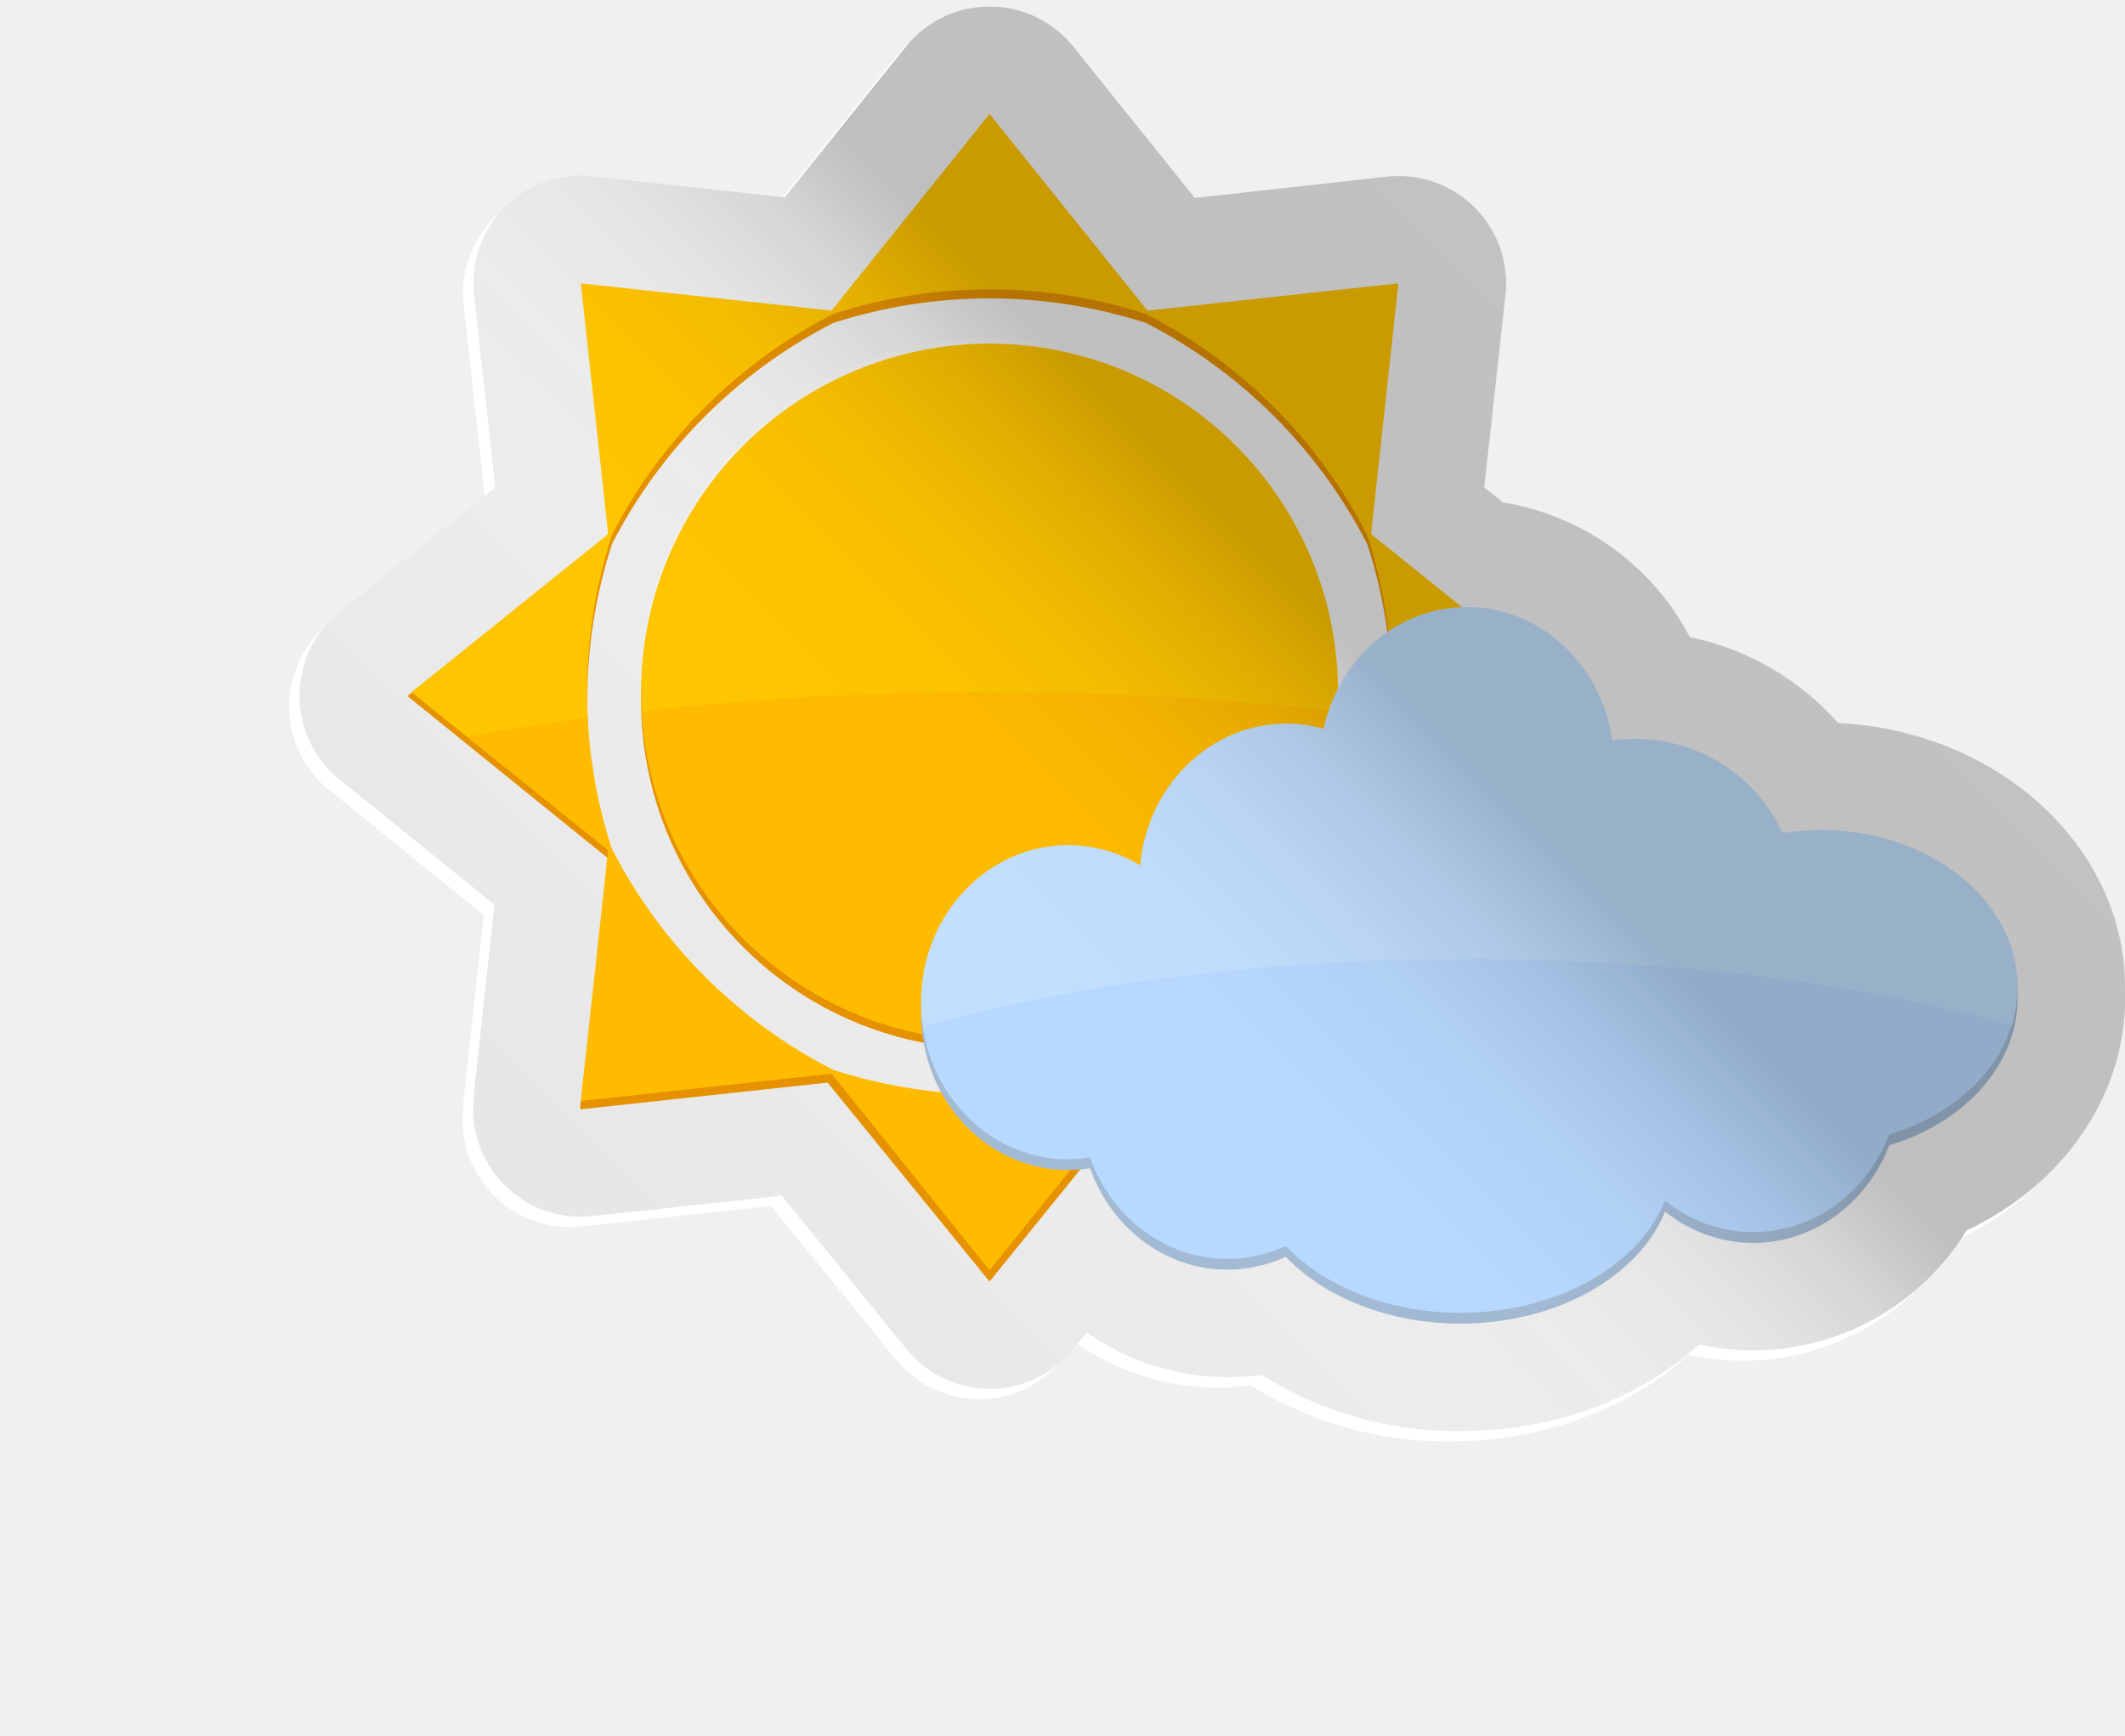
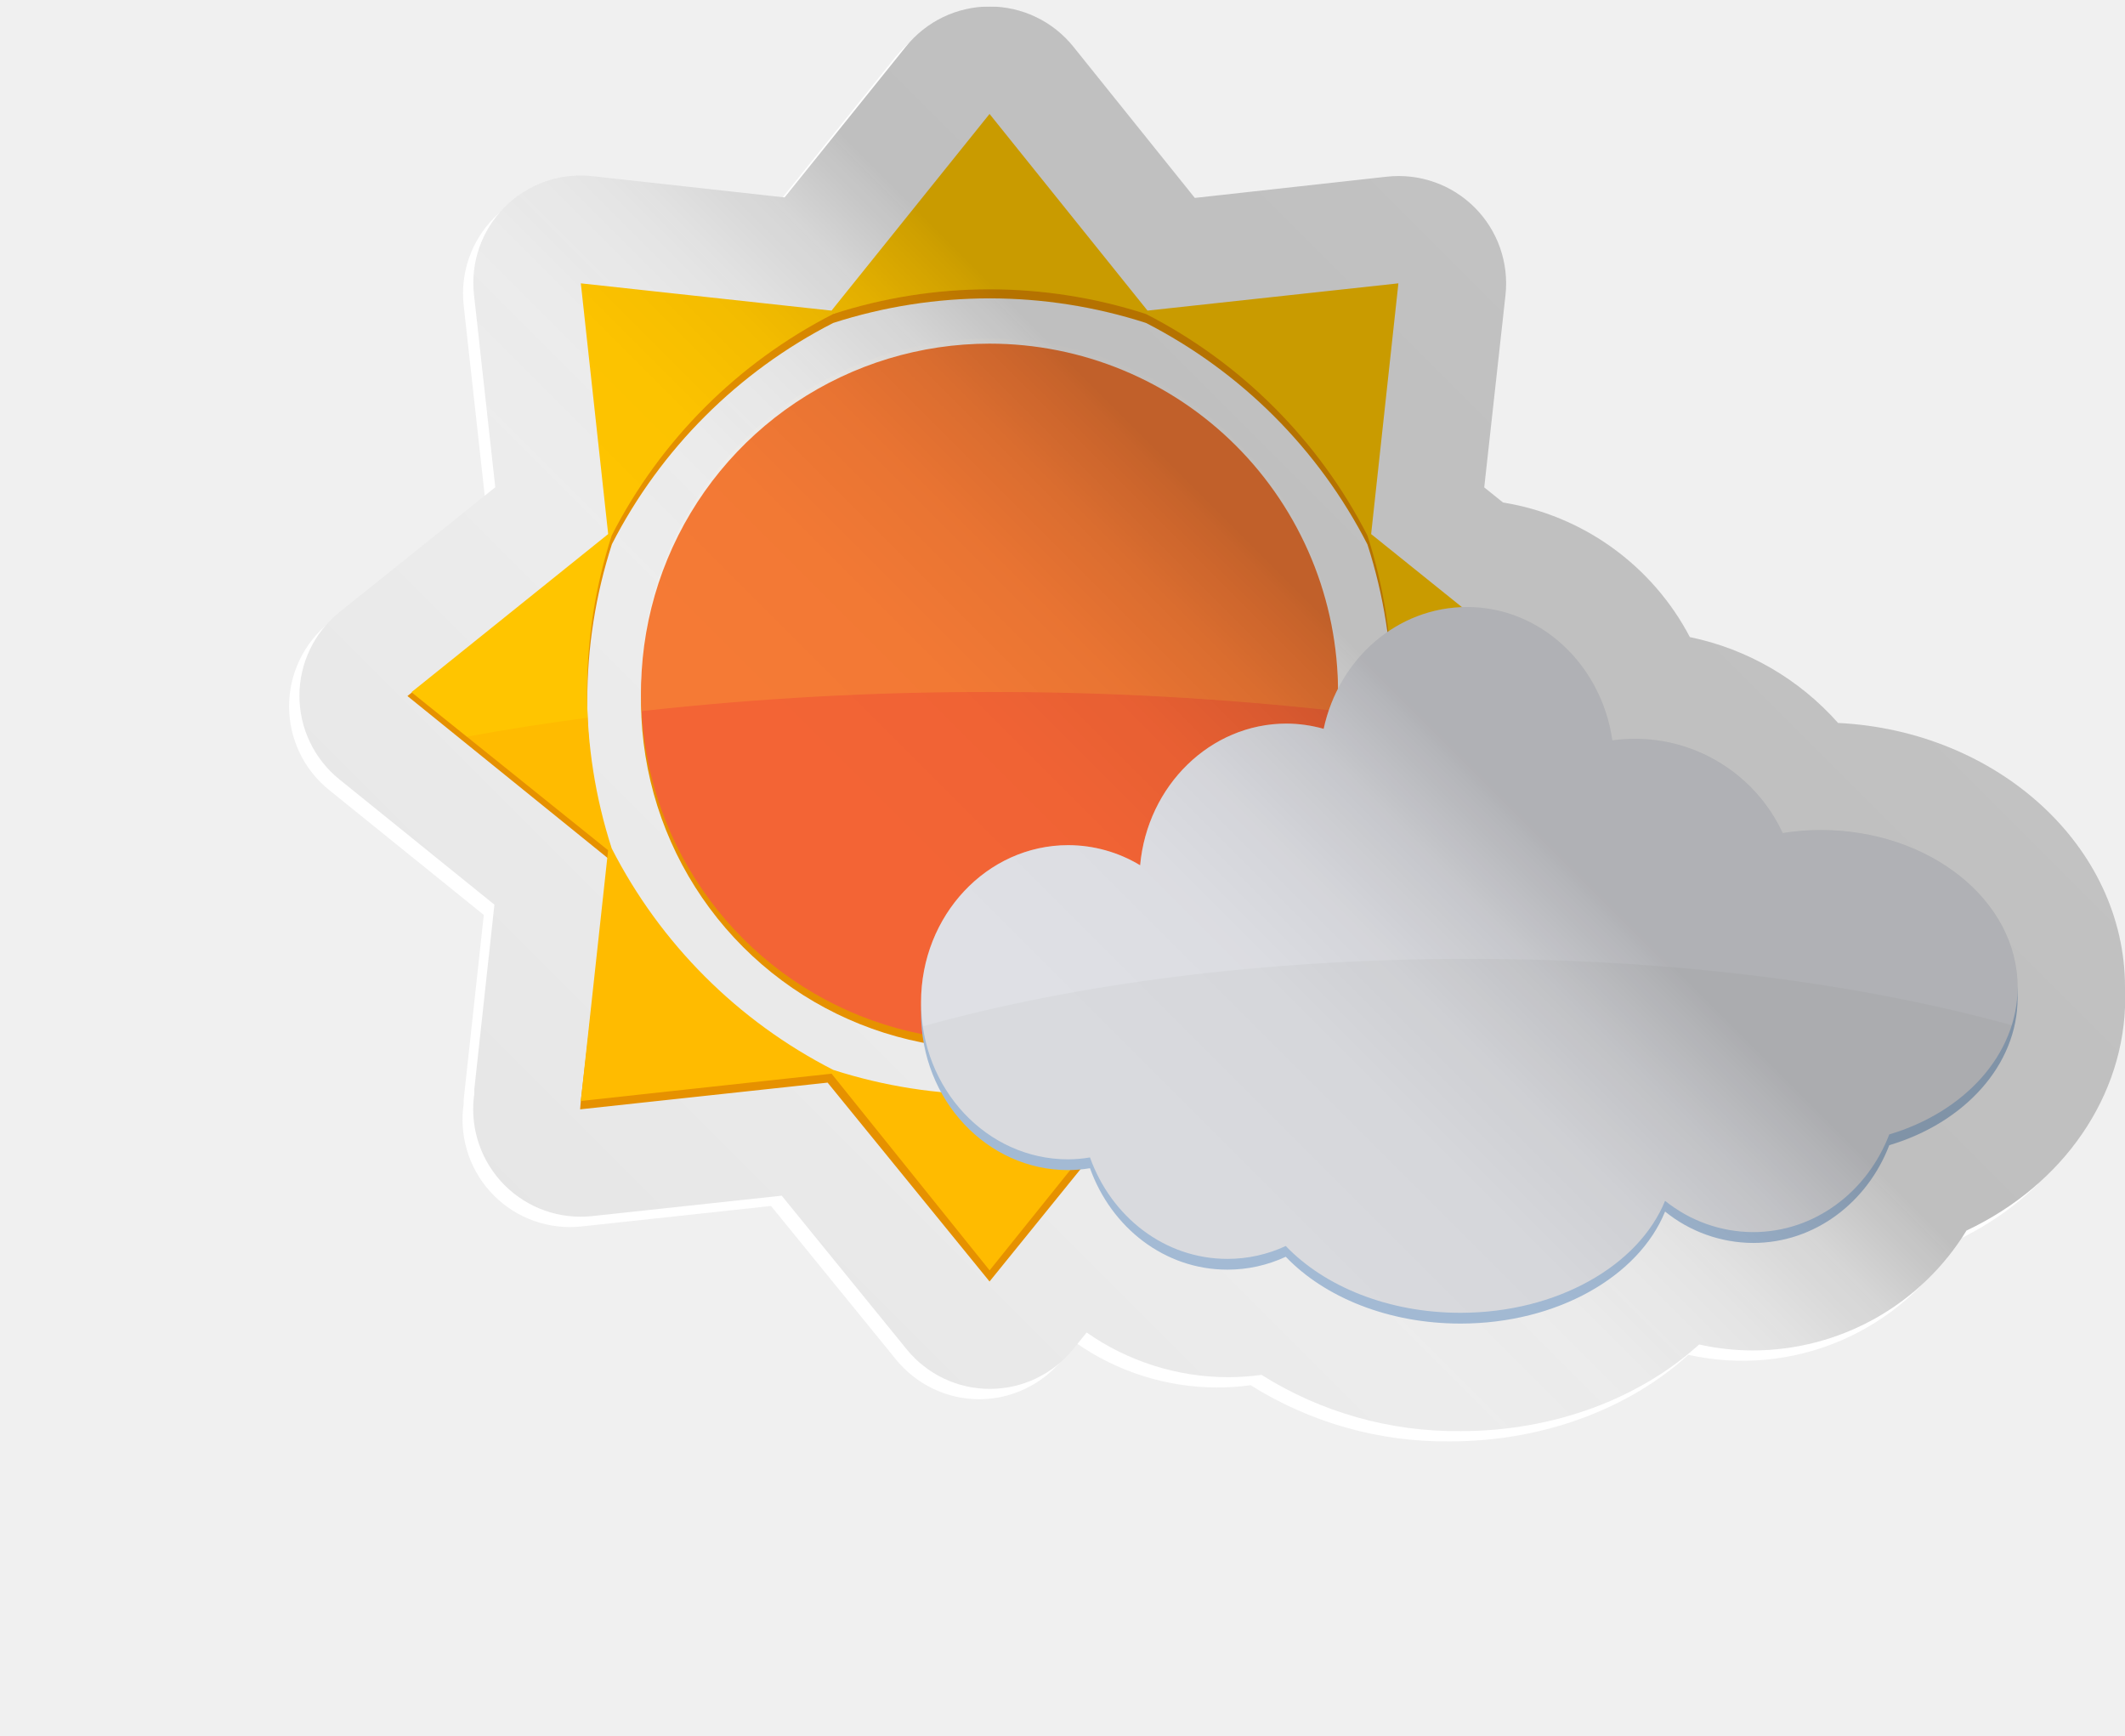
<svg xmlns="http://www.w3.org/2000/svg" width="300" height="245" viewBox="0 0 300 245" fill="none">
  <g clip-path="url(#clip0)">
    <path d="M298.55 140.785C298.55 120.915 280.55 104.605 258.04 103.505C252.553 97.314 245.211 93.063 237.11 91.385C234.494 86.388 230.75 82.069 226.175 78.771C221.599 75.473 216.318 73.287 210.75 72.385L208.09 70.255L211 43.085C211.245 40.831 210.981 38.55 210.228 36.41C209.475 34.271 208.252 32.328 206.649 30.724C205.046 29.12 203.103 27.896 200.964 27.141C198.825 26.387 196.545 26.122 194.29 26.365L167.14 29.365L150.07 8.035C148.648 6.268 146.848 4.842 144.803 3.862C142.757 2.883 140.518 2.374 138.25 2.374C135.982 2.374 133.743 2.883 131.697 3.862C129.652 4.842 127.852 6.268 126.43 8.035L109.32 29.325L82.18 26.325C79.921 26.081 77.636 26.347 75.494 27.104C73.351 27.86 71.406 29.088 69.801 30.696C68.197 32.305 66.974 34.253 66.222 36.397C65.471 38.541 65.21 40.827 65.46 43.085L68.46 70.225L48.11 86.585L47.19 87.295L46.46 87.895C44.697 89.316 43.274 91.114 42.296 93.157C41.319 95.2 40.811 97.436 40.811 99.7C40.811 101.965 41.319 104.201 42.296 106.244C43.274 108.287 44.697 110.084 46.46 111.505L68.3 129.145L65.46 155.225C65.46 155.425 65.46 155.625 65.46 155.825L65.39 156.385C65.142 158.64 65.403 160.922 66.154 163.063C66.905 165.203 68.127 167.148 69.73 168.753C71.332 170.359 73.275 171.584 75.414 172.339C77.553 173.094 79.835 173.359 82.09 173.115L108.85 170.225L126.51 191.915C127.932 193.662 129.725 195.07 131.759 196.037C133.793 197.004 136.018 197.506 138.27 197.505C140.52 197.497 142.739 196.988 144.768 196.016C146.797 195.044 148.584 193.633 150 191.885L151.89 189.545C157.725 193.627 164.669 195.826 171.79 195.845C173.385 195.849 174.979 195.742 176.56 195.525C184.981 200.814 194.746 203.567 204.69 203.455C217.84 203.455 229.97 198.855 238.36 191.235C245.542 192.833 253.044 192.141 259.813 189.257C266.582 186.373 272.277 181.442 276.1 175.155C289.74 168.725 298.51 156.155 298.51 142.315C298.51 142.105 298.51 141.905 298.51 141.695C298.51 141.485 298.55 141.095 298.55 140.785Z" fill="white" />
    <path d="M300 139.335C300 119.455 282 103.155 259.49 102.045C254.008 95.853 246.669 91.601 238.57 89.925C235.95 84.928 232.202 80.609 227.623 77.311C223.044 74.013 217.76 71.827 212.19 70.925L209.54 68.795L212.54 41.655C212.787 39.4 212.524 37.119 211.772 34.978C211.02 32.838 209.796 30.894 208.193 29.29C206.589 27.685 204.646 26.461 202.506 25.707C200.367 24.954 198.085 24.69 195.83 24.935L168.68 27.935L151.53 6.585C150.109 4.816 148.31 3.389 146.264 2.408C144.218 1.427 141.979 0.918 139.71 0.918C137.441 0.918 135.201 1.427 133.156 2.408C131.11 3.389 129.311 4.816 127.89 6.585L110.77 27.865L83.64 24.865C81.379 24.615 79.091 24.877 76.945 25.632C74.799 26.387 72.85 27.616 71.244 29.227C69.638 30.838 68.415 32.79 67.667 34.938C66.918 37.086 66.663 39.375 66.92 41.635L69.92 68.775L49.56 85.095L48.65 85.815L47.92 86.405C46.157 87.826 44.734 89.624 43.756 91.667C42.779 93.71 42.271 95.946 42.271 98.21C42.271 100.475 42.779 102.711 43.756 104.754C44.734 106.797 46.157 108.594 47.92 110.015L69.8 127.695L66.96 153.765C66.96 153.975 66.96 154.165 66.96 154.365L66.89 154.935C66.645 157.189 66.909 159.469 67.662 161.607C68.414 163.746 69.636 165.688 71.238 167.292C72.84 168.896 74.781 170.121 76.919 170.876C79.056 171.631 81.336 171.897 83.59 171.655L110.36 168.775L128 190.455C129.419 192.203 131.21 193.612 133.243 194.579C135.276 195.546 137.499 196.047 139.75 196.045C142.004 196.044 144.229 195.54 146.264 194.569C148.298 193.599 150.091 192.186 151.51 190.435L153.41 188.085C159.248 192.17 166.195 194.372 173.32 194.395C174.916 194.396 176.509 194.285 178.09 194.065C186.507 199.356 196.269 202.112 206.21 202.005C219.37 202.005 231.49 197.395 239.88 189.775C242.388 190.338 244.95 190.619 247.52 190.615C253.565 190.6 259.504 189.037 264.774 186.075C270.043 183.113 274.465 178.851 277.62 173.695C291.27 167.265 300.03 154.695 300.03 140.855C300.03 140.645 300.03 140.445 300.03 140.245C300.03 140.045 300 139.635 300 139.335Z" fill="url(#paint0_linear)" />
    <path d="M139.7 49.685C129.969 49.685 120.457 52.571 112.366 57.977C104.275 63.383 97.969 71.067 94.245 80.057C90.521 89.047 89.547 98.94 91.445 108.484C93.344 118.028 98.03 126.794 104.91 133.675C111.791 140.556 120.558 145.242 130.102 147.14C139.645 149.038 149.538 148.064 158.528 144.34C167.518 140.616 175.202 134.31 180.608 126.219C186.014 118.128 188.9 108.616 188.9 98.885C188.901 92.424 187.63 86.025 185.158 80.056C182.685 74.086 179.061 68.662 174.493 64.093C169.924 59.524 164.499 55.9 158.53 53.428C152.56 50.956 146.161 49.684 139.7 49.685Z" fill="#E69100" />
    <path d="M193.57 121.205L222.07 98.295L221.32 97.705L193.32 75.645L196.78 40.645L161.93 44.285L139.75 17.285L117.75 44.285L82.55 40.445L86.21 75.655L58.26 97.655L57.52 98.245L85.95 121.245L82 155.375L81.9 156.585L116.84 152.815L139.7 180.885L162.5 152.745L197.42 156.585L193.57 121.205ZM162 151.455C155 153.695 147.39 155.715 139.68 155.715C131.97 155.715 124.53 153.525 117.55 151.295C111.04 147.945 104.97 144.525 99.55 139.065C94.251 133.751 89.811 127.645 86.39 120.965C81.75 106.611 81.75 91.16 86.39 76.805C93.268 63.378 104.198 52.455 117.63 45.585C131.987 40.96 147.433 40.96 161.79 45.585C175.226 52.475 186.16 63.409 193.05 76.845C197.69 91.207 197.69 106.664 193.05 121.025C189.629 127.704 185.185 133.808 179.88 139.115C174.43 144.525 168.55 148.105 162 151.455Z" fill="#E69100" />
-     <path d="M188.9 97.705C188.9 107.436 186.014 116.948 180.608 125.039C175.202 133.13 167.518 139.436 158.528 143.16C149.538 146.884 139.645 147.858 130.102 145.96C120.558 144.062 111.791 139.376 104.91 132.495C98.03 125.614 93.344 116.848 91.445 107.304C89.547 97.76 90.521 87.867 94.245 78.877C97.969 69.887 104.275 62.203 112.366 56.797C120.457 51.391 129.969 48.505 139.7 48.505C146.161 48.504 152.56 49.776 158.53 52.248C164.499 54.72 169.924 58.344 174.493 62.913C179.061 67.482 182.685 72.906 185.158 78.876C187.63 84.846 188.901 91.244 188.9 97.705Z" fill="#FFBB00" />
+     <path d="M188.9 97.705C188.9 107.436 186.014 116.948 180.608 125.039C175.202 133.13 167.518 139.436 158.528 143.16C149.538 146.884 139.645 147.858 130.102 145.96C120.558 144.062 111.791 139.376 104.91 132.495C98.03 125.614 93.344 116.848 91.445 107.304C89.547 97.76 90.521 87.867 94.245 78.877C97.969 69.887 104.275 62.203 112.366 56.797C120.457 51.391 129.969 48.505 139.7 48.505C146.161 48.504 152.56 49.776 158.53 52.248C164.499 54.72 169.924 58.344 174.493 62.913C179.061 67.482 182.685 72.906 185.158 78.876C187.63 84.846 188.901 91.244 188.9 97.705Z" fill="#F36435" />
    <path d="M193.57 120.015L221.32 97.705L193.57 75.385L197.42 39.995L162 43.845L139.7 16.085L117.39 43.845L82 39.995L85.86 75.385L58.09 97.705L85.85 120.015L82 155.405L117.4 151.555L139.71 179.315L162 151.585L197.4 155.445L193.57 120.015ZM161.79 151.015C147.433 155.641 131.987 155.641 117.63 151.015C104.177 144.146 93.234 133.206 86.36 119.755C81.72 105.394 81.72 89.936 86.36 75.575C93.234 62.124 104.177 51.185 117.63 44.315C131.981 39.676 147.429 39.676 161.78 44.315C175.226 51.2 186.165 62.14 193.05 75.585C197.69 89.95 197.69 105.411 193.05 119.775C186.166 133.216 175.23 144.151 161.79 151.035V151.015Z" fill="#FFBB00" />
    <g style="mix-blend-mode:screen" opacity="0.2">
      <path d="M139.7 97.675C156.114 97.657 172.517 98.558 188.83 100.375C188.83 99.485 188.9 98.595 188.9 97.705C188.993 91.186 187.789 84.713 185.359 78.663C182.928 72.613 179.319 67.106 174.742 62.463C170.164 57.82 164.71 54.133 158.695 51.616C152.68 49.1 146.225 47.804 139.705 47.804C133.185 47.804 126.73 49.1 120.715 51.616C114.7 54.133 109.246 57.82 104.668 62.463C100.091 67.106 96.482 72.613 94.051 78.663C91.621 84.713 90.417 91.186 90.51 97.705C90.51 98.595 90.51 99.485 90.58 100.375C106.89 98.559 123.289 97.658 139.7 97.675Z" fill="#FFBB00" />
    </g>
    <g style="mix-blend-mode:screen" opacity="0.2">
      <path d="M65.9 103.985C71.407 102.972 77.117 102.075 83.03 101.295C82.97 100.095 82.88 98.915 82.88 97.705C82.885 90.196 84.059 82.733 86.36 75.585C93.234 62.134 104.177 51.195 117.63 44.325C131.981 39.686 147.429 39.686 161.78 44.325C175.224 51.208 186.163 62.144 193.05 75.585C195.348 82.727 196.522 90.183 196.53 97.685C196.53 98.895 196.45 100.075 196.39 101.275C202.29 102.055 207.993 102.952 213.5 103.965L221.32 97.685L193.57 75.385L197.42 39.995L162 43.845L139.7 16.085L117.39 43.845L82 39.995L85.86 75.385L58.09 97.705L65.9 103.985Z" fill="#FFBB00" />
    </g>
    <path d="M257.06 118.685C255.259 118.684 253.46 118.821 251.68 119.095C249.82 115.101 246.852 111.726 243.13 109.37C239.407 107.014 235.086 105.777 230.68 105.805C229.656 105.813 228.634 105.886 227.62 106.025C226.1 95.375 217.5 87.205 207.1 87.205C197.23 87.205 188.99 94.555 186.87 104.395C185.169 103.91 183.409 103.661 181.64 103.655C170.85 103.655 161.98 112.435 160.96 123.655C157.898 121.803 154.389 120.821 150.81 120.815C139.33 120.815 130.03 130.745 130.03 142.995C130.03 155.245 139.33 165.165 150.81 165.165C151.839 165.156 152.865 165.066 153.88 164.895C156.88 173.265 164.4 179.215 173.29 179.215C176.133 179.215 178.942 178.594 181.52 177.395C186.97 183.095 195.98 186.825 206.18 186.825C219.83 186.825 231.35 180.165 235.07 171.015C238.585 173.862 242.967 175.425 247.49 175.445C256.19 175.445 263.62 169.735 266.72 161.645C277.29 158.505 284.84 150.375 284.84 140.845C284.84 128.585 272.39 118.685 257.06 118.685Z" fill="#A3BAD4" />
-     <path d="M257.06 117.155C255.258 117.155 253.459 117.299 251.68 117.585C249.822 113.59 246.854 110.212 243.131 107.854C239.409 105.496 235.087 104.257 230.68 104.285C229.656 104.293 228.634 104.366 227.62 104.505C226.1 93.855 217.5 85.685 207.1 85.685C197.23 85.685 188.99 93.035 186.87 102.875C185.168 102.395 183.409 102.146 181.64 102.135C170.85 102.135 161.98 110.915 160.96 122.135C157.898 120.283 154.389 119.302 150.81 119.295C139.33 119.295 130.03 129.225 130.03 141.475C130.03 153.725 139.33 163.645 150.81 163.645C151.839 163.636 152.865 163.546 153.88 163.375C156.88 171.745 164.4 177.695 173.29 177.695C176.133 177.695 178.942 177.074 181.52 175.875C186.97 181.575 195.98 185.305 206.18 185.305C219.83 185.305 231.35 178.635 235.07 169.495C238.587 172.338 242.968 173.897 247.49 173.915C256.19 173.915 263.62 168.215 266.72 160.125C277.29 156.985 284.84 148.865 284.84 139.325C284.84 127.085 272.39 117.155 257.06 117.155Z" fill="#B8D9FF" />
+     <path d="M257.06 117.155C255.258 117.155 253.459 117.299 251.68 117.585C249.822 113.59 246.854 110.212 243.131 107.854C239.409 105.496 235.087 104.257 230.68 104.285C229.656 104.293 228.634 104.366 227.62 104.505C226.1 93.855 217.5 85.685 207.1 85.685C197.23 85.685 188.99 93.035 186.87 102.875C185.168 102.395 183.409 102.146 181.64 102.135C170.85 102.135 161.98 110.915 160.96 122.135C157.898 120.283 154.389 119.302 150.81 119.295C139.33 119.295 130.03 129.225 130.03 141.475C130.03 153.725 139.33 163.645 150.81 163.645C151.839 163.636 152.865 163.546 153.88 163.375C156.88 171.745 164.4 177.695 173.29 177.695C176.133 177.695 178.942 177.074 181.52 175.875C186.97 181.575 195.98 185.305 206.18 185.305C219.83 185.305 231.35 178.635 235.07 169.495C238.587 172.338 242.968 173.897 247.49 173.915C256.19 173.915 263.62 168.215 266.72 160.125C277.29 156.985 284.84 148.865 284.84 139.325C284.84 127.085 272.39 117.155 257.06 117.155Z" fill="#D9DADE" />
    <g style="mix-blend-mode:screen" opacity="0.2">
      <path d="M207.44 135.345C236.21 135.345 262.74 138.835 284.01 144.715C284.555 142.974 284.834 141.16 284.84 139.335C284.84 127.085 272.39 117.155 257.06 117.155C255.258 117.155 253.459 117.299 251.68 117.585C249.822 113.59 246.854 110.212 243.131 107.854C239.409 105.496 235.087 104.257 230.68 104.285C229.656 104.293 228.634 104.366 227.62 104.505C226.1 93.855 217.5 85.685 207.1 85.685C197.23 85.685 188.99 93.035 186.87 102.875C185.168 102.395 183.409 102.146 181.64 102.135C170.85 102.135 161.98 110.915 160.96 122.135C157.898 120.283 154.389 119.302 150.81 119.295C139.33 119.295 130.03 129.225 130.03 141.475C130.037 142.611 130.131 143.744 130.31 144.865C151.66 138.895 178.4 135.345 207.44 135.345Z" fill="#B8D9FF" />
    </g>
    <path style="mix-blend-mode:multiply" d="M300 139.335C300 119.455 282 103.155 259.49 102.045C254.008 95.853 246.669 91.601 238.57 89.925C235.95 84.928 232.202 80.609 227.623 77.311C223.044 74.013 217.76 71.827 212.19 70.925L209.54 68.795L212.54 41.655C212.787 39.4 212.524 37.119 211.772 34.978C211.02 32.838 209.796 30.894 208.193 29.29C206.589 27.685 204.646 26.461 202.506 25.707C200.367 24.954 198.085 24.69 195.83 24.935L168.68 27.935L151.53 6.585C150.109 4.816 148.31 3.389 146.264 2.408C144.218 1.427 141.979 0.918 139.71 0.918C137.441 0.918 135.201 1.427 133.156 2.408C131.11 3.389 129.311 4.816 127.89 6.585L110.77 27.865L83.64 24.865C81.379 24.615 79.091 24.877 76.945 25.632C74.799 26.387 72.85 27.616 71.244 29.227C69.638 30.838 68.415 32.79 67.667 34.938C66.918 37.086 66.663 39.375 66.92 41.635L69.92 68.775L49.56 85.095L48.65 85.815L47.92 86.405C46.157 87.826 44.734 89.624 43.756 91.667C42.779 93.71 42.271 95.946 42.271 98.21C42.271 100.475 42.779 102.711 43.756 104.754C44.734 106.797 46.157 108.594 47.92 110.015L69.8 127.695L66.96 153.765C66.96 153.975 66.96 154.165 66.96 154.365L66.89 154.935C66.645 157.189 66.909 159.469 67.662 161.607C68.414 163.746 69.636 165.688 71.238 167.292C72.84 168.896 74.781 170.121 76.919 170.876C79.056 171.631 81.336 171.897 83.59 171.655L110.36 168.775L128 190.455C129.419 192.203 131.21 193.612 133.243 194.579C135.276 195.546 137.499 196.047 139.75 196.045C142.004 196.044 144.229 195.54 146.264 194.569C148.298 193.599 150.091 192.186 151.51 190.435L153.41 188.085C159.248 192.17 166.195 194.372 173.32 194.395C174.916 194.396 176.509 194.285 178.09 194.065C186.507 199.356 196.269 202.112 206.21 202.005C219.37 202.005 231.49 197.395 239.88 189.775C242.388 190.338 244.95 190.619 247.52 190.615C253.565 190.6 259.504 189.037 264.774 186.075C270.043 183.113 274.465 178.851 277.62 173.695C291.27 167.265 300.03 154.695 300.03 140.855C300.03 140.645 300.03 140.445 300.03 140.245C300.03 140.045 300 139.635 300 139.335Z" fill="url(#paint1_linear)" />
  </g>
  <defs>
    <linearGradient id="paint0_linear" x1="87.31" y1="190.395" x2="262.27" y2="15.435" gradientUnits="userSpaceOnUse">
      <stop stop-color="#E6E6E6" />
      <stop offset="1" stop-color="#FAFAFA" />
    </linearGradient>
    <linearGradient id="paint1_linear" x1="86.82" y1="190.885" x2="228.45" y2="49.255" gradientUnits="userSpaceOnUse">
      <stop offset="0.39" stop-color="white" />
      <stop offset="0.5" stop-color="#FCFCFC" />
      <stop offset="0.58" stop-color="#F3F3F3" />
      <stop offset="0.65" stop-color="#E3E3E3" />
      <stop offset="0.71" stop-color="#CECECE" />
      <stop offset="0.72" stop-color="#C9C9C9" />
      <stop offset="0.76" stop-color="#C9C9C9" />
      <stop offset="0.99" stop-color="#C9C9C9" />
    </linearGradient>
    <clipPath id="clip0">
      <rect width="300" height="243.34" fill="white" transform="translate(0 0.915283)" />
    </clipPath>
  </defs>
</svg>
